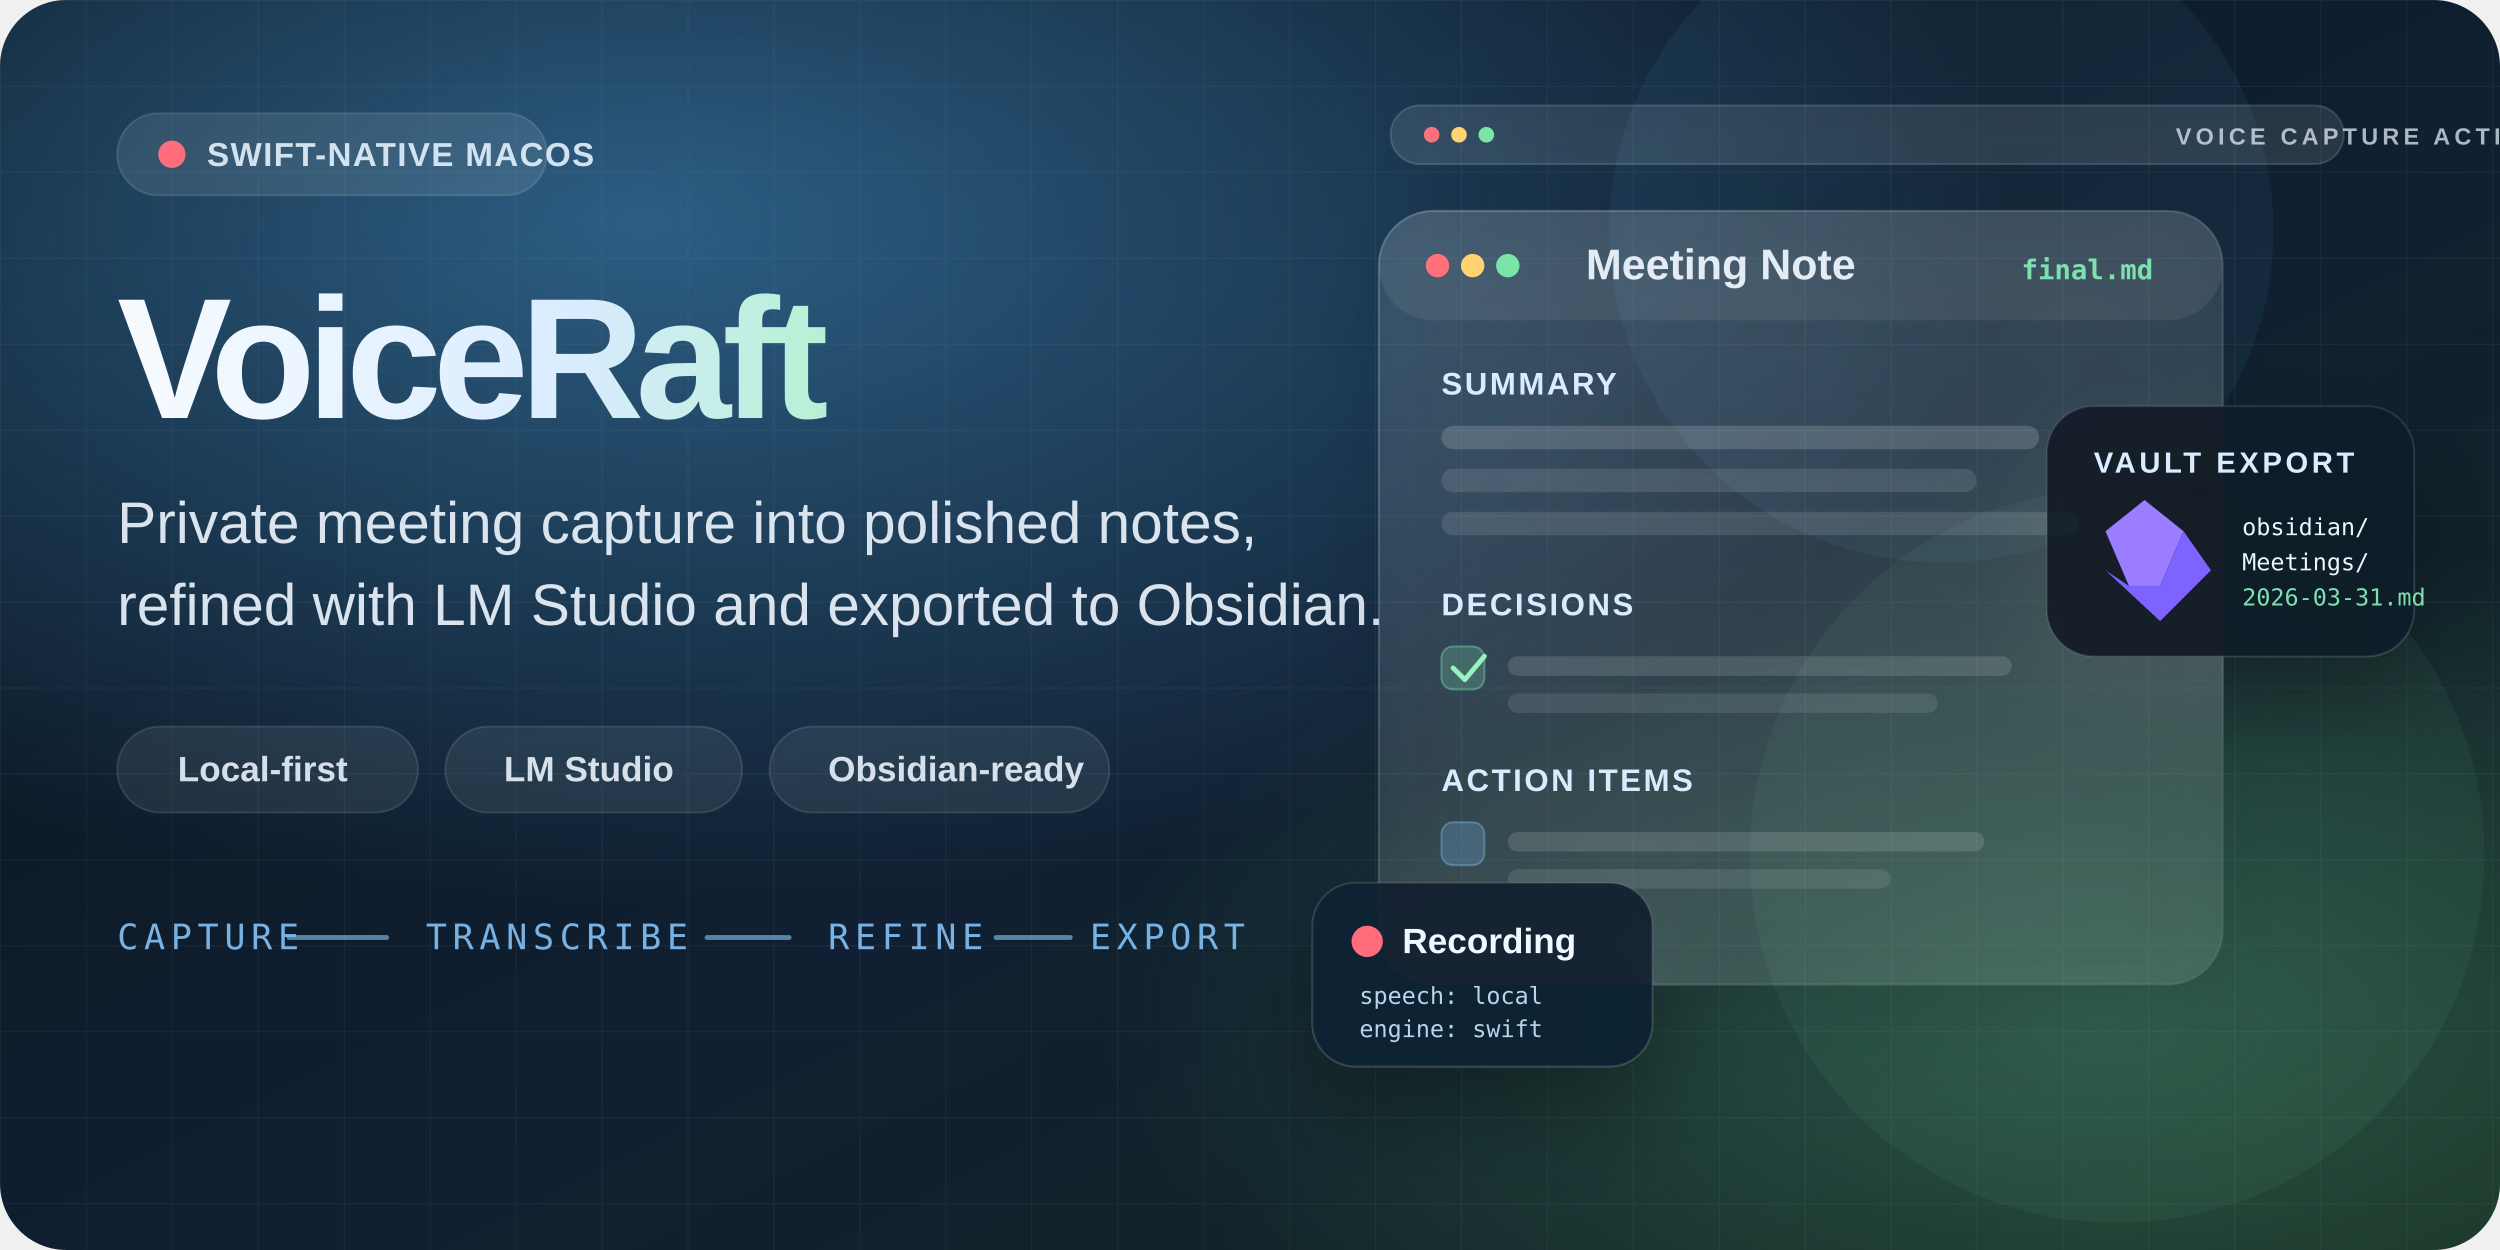
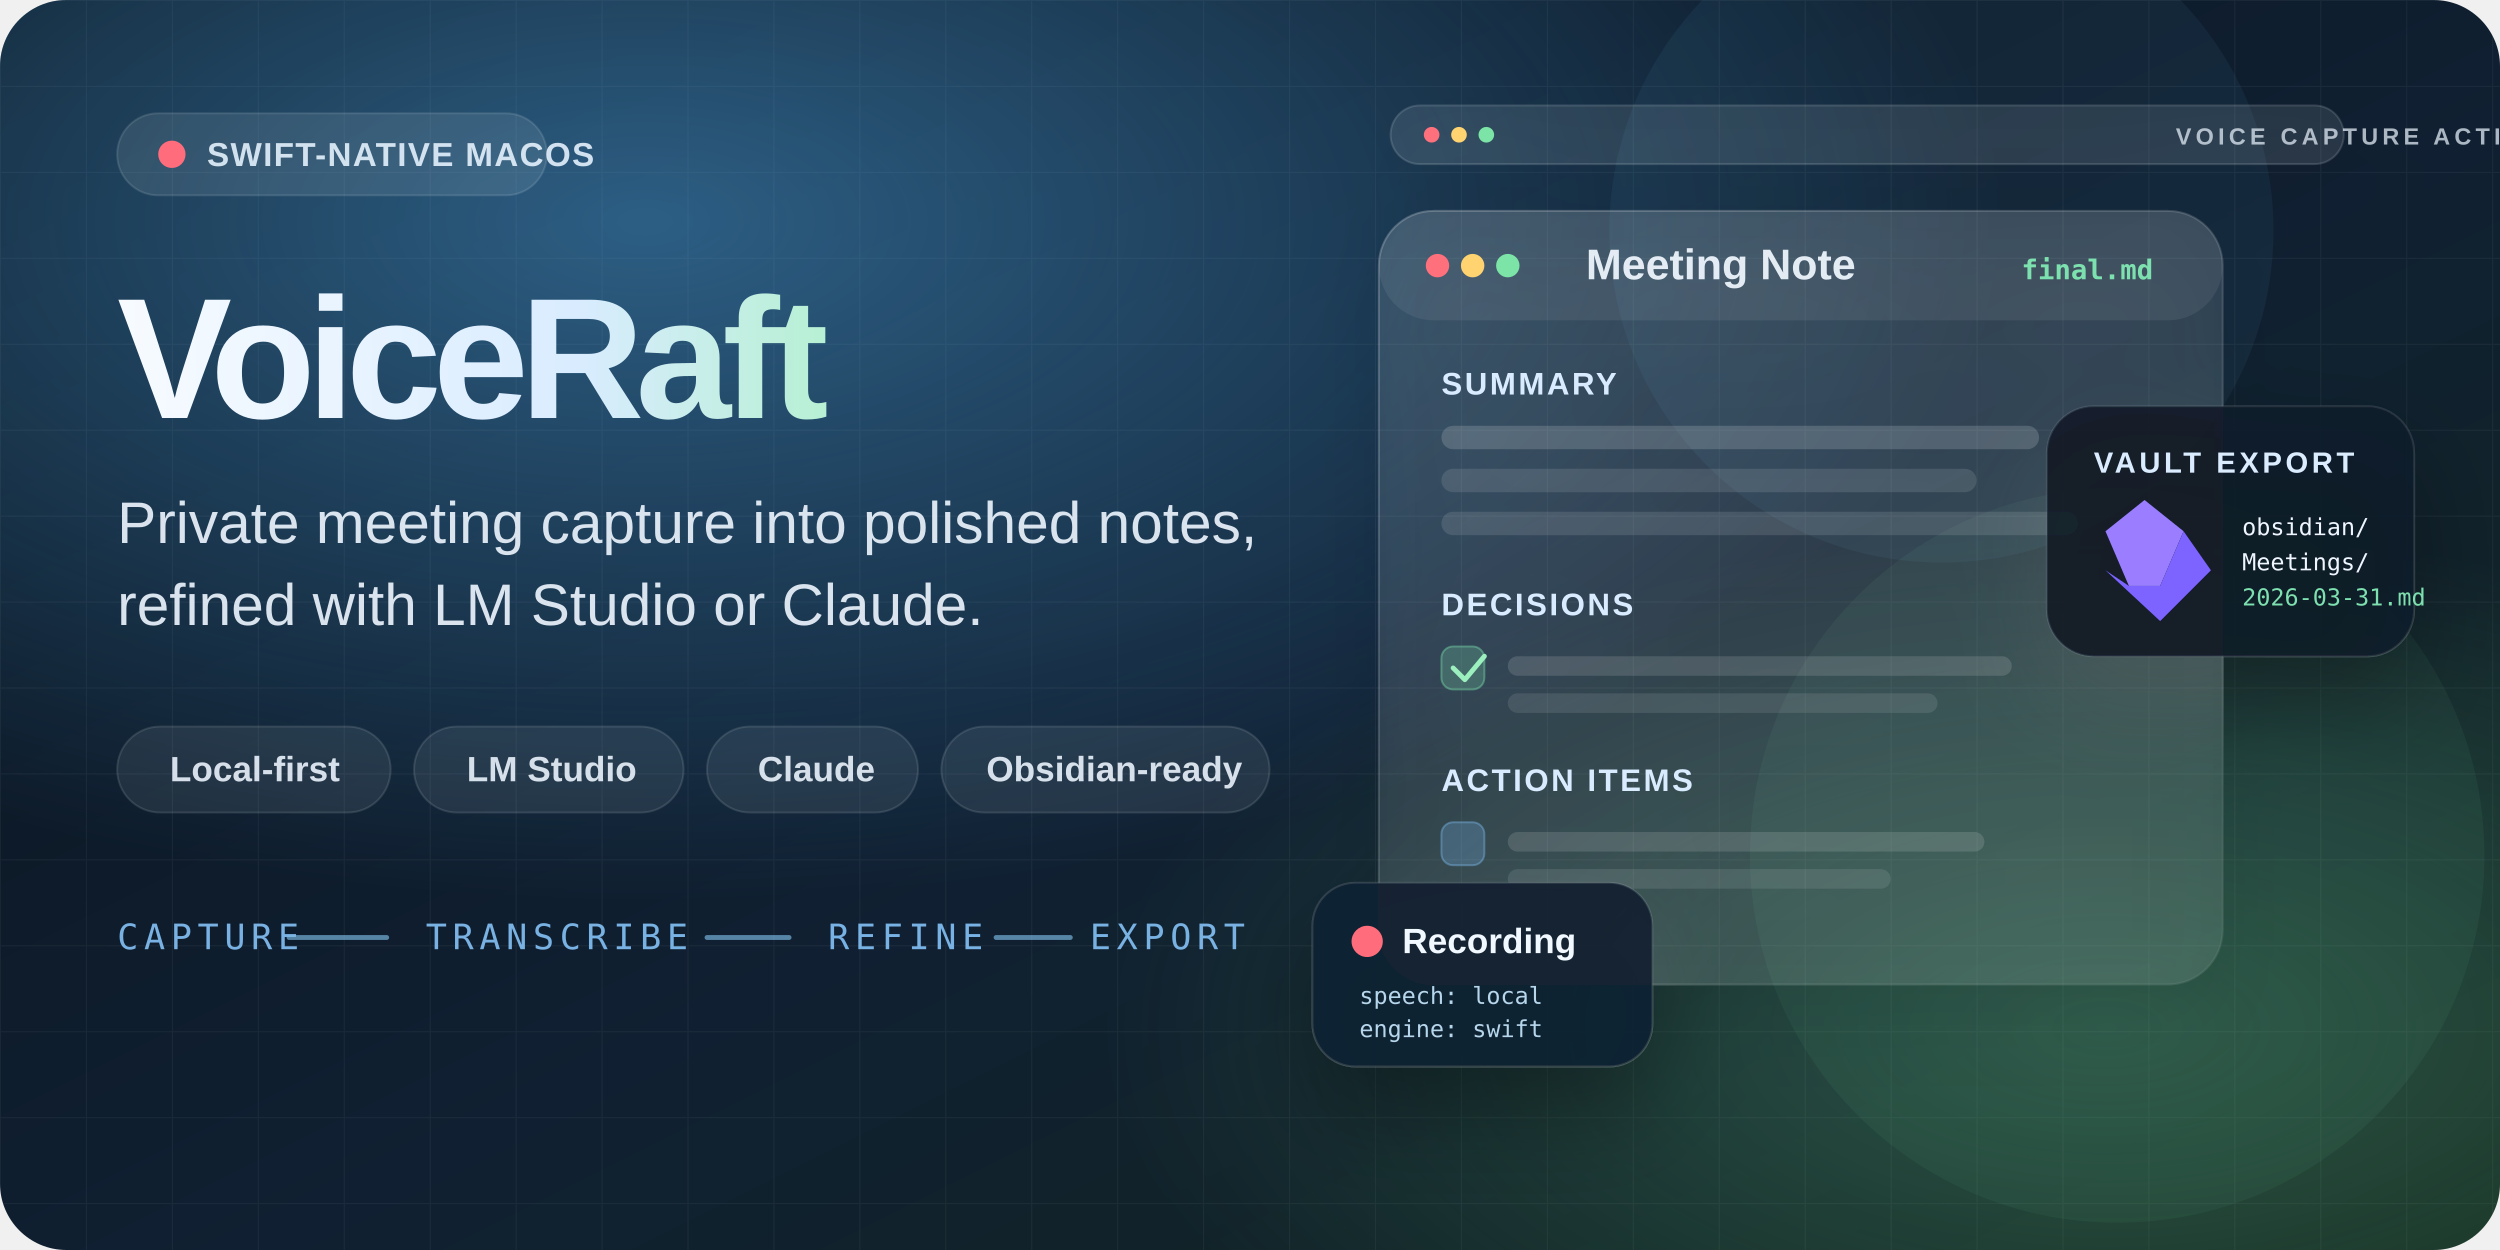
<svg xmlns="http://www.w3.org/2000/svg" viewBox="0 0 1280 640" role="img" aria-labelledby="title desc">
  <defs>
    <linearGradient id="bg" x1="0%" y1="0%" x2="100%" y2="100%">
      <stop offset="0%" stop-color="#08111a" />
      <stop offset="55%" stop-color="#102032" />
      <stop offset="100%" stop-color="#12261d" />
    </linearGradient>
    <radialGradient id="glowBlue" cx="26%" cy="18%" r="54%">
      <stop offset="0%" stop-color="#57b9ff" stop-opacity="0.44" />
      <stop offset="100%" stop-color="#57b9ff" stop-opacity="0" />
    </radialGradient>
    <radialGradient id="glowGreen" cx="84%" cy="82%" r="40%">
      <stop offset="0%" stop-color="#6ed39b" stop-opacity="0.28" />
      <stop offset="100%" stop-color="#6ed39b" stop-opacity="0" />
    </radialGradient>
    <linearGradient id="panelStroke" x1="0%" y1="0%" x2="100%" y2="100%">
      <stop offset="0%" stop-color="#ffffff" stop-opacity="0.22" />
      <stop offset="100%" stop-color="#ffffff" stop-opacity="0.06" />
    </linearGradient>
    <linearGradient id="titleFill" x1="0%" y1="0%" x2="100%" y2="0%">
      <stop offset="0%" stop-color="#f7fbff" />
      <stop offset="65%" stop-color="#d9ecff" />
      <stop offset="100%" stop-color="#b7f0d4" />
    </linearGradient>
    <filter id="shadow" x="-20%" y="-20%" width="140%" height="160%">
      <feDropShadow dx="0" dy="24" stdDeviation="24" flood-color="#03070d" flood-opacity="0.35" />
    </filter>
    <filter id="softShadow" x="-20%" y="-20%" width="140%" height="160%">
      <feDropShadow dx="0" dy="10" stdDeviation="14" flood-color="#03070d" flood-opacity="0.28" />
    </filter>
    <pattern id="grid" width="44" height="44" patternUnits="userSpaceOnUse">
      <path d="M 44 0 L 0 0 0 44" fill="none" stroke="#ffffff" stroke-opacity="0.05" stroke-width="1" />
    </pattern>
  </defs>
  <rect width="1280" height="640" rx="34" fill="url(#bg)" />
  <rect width="1280" height="640" rx="34" fill="url(#grid)" />
  <rect width="1280" height="640" rx="34" fill="url(#glowBlue)" />
  <rect width="1280" height="640" rx="34" fill="url(#glowGreen)" />
  <circle cx="994" cy="118" r="170" fill="#6cc7ff" opacity="0.06" />
  <circle cx="1084" cy="438" r="188" fill="#79e1af" opacity="0.06" />
  <rect x="60" y="58" width="220" height="42" rx="21" fill="#f7fbff" fill-opacity="0.10" stroke="#f7fbff" stroke-opacity="0.12" />
  <circle cx="88" cy="79" r="7" fill="#ff6d7c" />
  <text x="106" y="85" fill="#e8f4ff" fill-opacity="0.88" font-family="'SF Pro Display','Segoe UI',Arial,sans-serif" font-size="17" font-weight="600" letter-spacing="0.04em">SWIFT-NATIVE MACOS</text>
  <text x="60" y="214" fill="url(#titleFill)" font-family="'SF Pro Display','Avenir Next','Segoe UI',Arial,sans-serif" font-size="88" font-weight="760" letter-spacing="-0.05em">VoiceRaft</text>
  <text x="60" y="278" fill="#eef6ff" fill-opacity="0.90" font-family="'SF Pro Text','Segoe UI',Arial,sans-serif" font-size="30" font-weight="520">Private meeting capture into polished notes,</text>
-   <text x="60" y="320" fill="#eef6ff" fill-opacity="0.90" font-family="'SF Pro Text','Segoe UI',Arial,sans-serif" font-size="30" font-weight="520">refined with LM Studio and exported to Obsidian.</text>
+   <text x="60" y="320" fill="#eef6ff" fill-opacity="0.90" font-family="'SF Pro Text','Segoe UI',Arial,sans-serif" font-size="30" font-weight="520">refined with LM Studio or Claude.</text>
  <g font-family="'SF Pro Text','Segoe UI',Arial,sans-serif" font-size="18" font-weight="600" fill="#eef6ff">
-     <rect x="60" y="372" width="154" height="44" rx="22" fill="#f7fbff" fill-opacity="0.08" stroke="#f7fbff" stroke-opacity="0.12" />
-     <text x="91" y="400" fill="#eef6ff" fill-opacity="0.88">Local-first</text>
-     <rect x="228" y="372" width="152" height="44" rx="22" fill="#f7fbff" fill-opacity="0.08" stroke="#f7fbff" stroke-opacity="0.12" />
-     <text x="258" y="400" fill="#eef6ff" fill-opacity="0.88">LM Studio</text>
-     <rect x="394" y="372" width="174" height="44" rx="22" fill="#f7fbff" fill-opacity="0.08" stroke="#f7fbff" stroke-opacity="0.12" />
-     <text x="424" y="400" fill="#eef6ff" fill-opacity="0.88">Obsidian-ready</text>
+     <rect x="60" y="372" width="140" height="44" rx="22" fill="#f7fbff" fill-opacity="0.08" stroke="#f7fbff" stroke-opacity="0.12" />
+     <text x="87" y="400" fill="#eef6ff" fill-opacity="0.88">Local-first</text>
+     <rect x="212" y="372" width="138" height="44" rx="22" fill="#f7fbff" fill-opacity="0.08" stroke="#f7fbff" stroke-opacity="0.12" />
+     <text x="239" y="400" fill="#eef6ff" fill-opacity="0.88">LM Studio</text>
+     <rect x="362" y="372" width="108" height="44" rx="22" fill="#f7fbff" fill-opacity="0.08" stroke="#f7fbff" stroke-opacity="0.12" />
+     <text x="388" y="400" fill="#eef6ff" fill-opacity="0.88">Claude</text>
+     <rect x="482" y="372" width="168" height="44" rx="22" fill="#f7fbff" fill-opacity="0.08" stroke="#f7fbff" stroke-opacity="0.12" />
+     <text x="505" y="400" fill="#eef6ff" fill-opacity="0.88">Obsidian-ready</text>
  </g>
  <g opacity="0.86">
    <text x="60" y="486" fill="#89c8ff" font-family="'SF Mono','SFMono-Regular','Menlo',monospace" font-size="18" letter-spacing="0.16em">CAPTURE</text>
    <text x="218" y="486" fill="#89c8ff" font-family="'SF Mono','SFMono-Regular','Menlo',monospace" font-size="18" letter-spacing="0.16em">TRANSCRIBE</text>
    <text x="424" y="486" fill="#89c8ff" font-family="'SF Mono','SFMono-Regular','Menlo',monospace" font-size="18" letter-spacing="0.16em">REFINE</text>
    <text x="558" y="486" fill="#89c8ff" font-family="'SF Mono','SFMono-Regular','Menlo',monospace" font-size="18" letter-spacing="0.16em">EXPORT</text>
    <path d="M 148 480 H 198 M 362 480 H 404 M 510 480 H 548" stroke="#8ad1ff" stroke-opacity="0.66" stroke-width="2.5" stroke-linecap="round" />
  </g>
  <g filter="url(#shadow)">
    <rect x="712" y="54" width="488" height="30" rx="15" fill="#f7fbff" fill-opacity="0.10" stroke="#f7fbff" stroke-opacity="0.14" />
    <circle cx="733" cy="69" r="4" fill="#ff707d" />
    <circle cx="747" cy="69" r="4" fill="#ffd36f" />
    <circle cx="761" cy="69" r="4" fill="#7ce4a6" />
    <text x="1114" y="74" fill="#edf7ff" fill-opacity="0.70" font-family="'SF Pro Text','Segoe UI',Arial,sans-serif" font-size="12" font-weight="700" letter-spacing="0.18em">VOICE CAPTURE ACTIVE</text>
    <rect x="706" y="108" width="432" height="396" rx="28" fill="#f7fbff" fill-opacity="0.10" stroke="url(#panelStroke)" filter="url(#softShadow)" />
    <rect x="706" y="108" width="432" height="56" rx="28" fill="#f7fbff" fill-opacity="0.07" />
    <circle cx="736" cy="136" r="6" fill="#ff707d" />
    <circle cx="754" cy="136" r="6" fill="#ffd36f" />
    <circle cx="772" cy="136" r="6" fill="#7ce4a6" />
    <text x="812" y="143" fill="#f2f8ff" fill-opacity="0.92" font-family="'SF Pro Text','Segoe UI',Arial,sans-serif" font-size="22" font-weight="650">Meeting Note</text>
    <text x="1035" y="143" fill="#7de0af" font-family="'SF Mono','SFMono-Regular','Menlo',monospace" font-size="14" font-weight="700">final.md</text>
    <g font-family="'SF Pro Text','Segoe UI',Arial,sans-serif">
      <text x="738" y="202" fill="#d9ebff" font-size="16" font-weight="700" letter-spacing="0.08em">SUMMARY</text>
      <rect x="738" y="218" width="306" height="12" rx="6" fill="#ffffff" fill-opacity="0.16" />
      <rect x="738" y="240" width="274" height="12" rx="6" fill="#ffffff" fill-opacity="0.11" />
      <rect x="738" y="262" width="326" height="12" rx="6" fill="#ffffff" fill-opacity="0.11" />
      <text x="738" y="315" fill="#d9ebff" font-size="16" font-weight="700" letter-spacing="0.08em">DECISIONS</text>
      <rect x="738" y="331" width="22" height="22" rx="6" fill="#7de0af" fill-opacity="0.24" stroke="#7de0af" stroke-opacity="0.42" />
      <path d="M 744 342 l6 6 l10 -12" fill="none" stroke="#9bf0be" stroke-width="2.5" stroke-linecap="round" stroke-linejoin="round" />
      <rect x="772" y="336" width="258" height="10" rx="5" fill="#ffffff" fill-opacity="0.13" />
      <rect x="772" y="355" width="220" height="10" rx="5" fill="#ffffff" fill-opacity="0.10" />
      <text x="738" y="405" fill="#d9ebff" font-size="16" font-weight="700" letter-spacing="0.08em">ACTION ITEMS</text>
      <rect x="738" y="421" width="22" height="22" rx="6" fill="#88c8ff" fill-opacity="0.22" stroke="#88c8ff" stroke-opacity="0.36" />
      <rect x="772" y="426" width="244" height="10" rx="5" fill="#ffffff" fill-opacity="0.13" />
      <rect x="772" y="445" width="196" height="10" rx="5" fill="#ffffff" fill-opacity="0.10" />
    </g>
    <g transform="translate(1048 208)">
      <rect width="188" height="128" rx="24" fill="#0f1b29" fill-opacity="0.88" stroke="#ffffff" stroke-opacity="0.10" />
      <text x="24" y="34" fill="#dbecff" font-family="'SF Pro Text','Segoe UI',Arial,sans-serif" font-size="15" font-weight="700" letter-spacing="0.12em">VAULT EXPORT</text>
      <path d="M 30 64 L 50 48 L 70 64 L 58 92 L 42 92 Z" fill="#9a7eff" />
      <path d="M 42 92 L 58 92 L 70 64 L 84 84 L 58 110 L 30 84 Z" fill="#7d64ff" />
      <text x="100" y="66" fill="#eef6ff" font-family="'SF Mono','SFMono-Regular','Menlo',monospace" font-size="12">obsidian/</text>
      <text x="100" y="84" fill="#eef6ff" font-family="'SF Mono','SFMono-Regular','Menlo',monospace" font-size="12">Meetings/</text>
      <text x="100" y="102" fill="#7de0af" font-family="'SF Mono','SFMono-Regular','Menlo',monospace" font-size="12">2026-03-31.md</text>
    </g>
    <g transform="translate(672 452)">
      <rect width="174" height="94" rx="22" fill="#102131" fill-opacity="0.94" stroke="#ffffff" stroke-opacity="0.12" />
      <circle cx="28" cy="30" r="8" fill="#ff6d7c" />
      <text x="46" y="36" fill="#f1f8ff" font-family="'SF Pro Text','Segoe UI',Arial,sans-serif" font-size="18" font-weight="700">Recording</text>
      <text x="24" y="62" fill="#b6d6ec" font-family="'SF Mono','SFMono-Regular','Menlo',monospace" font-size="12">speech: local</text>
      <text x="24" y="79" fill="#b6d6ec" font-family="'SF Mono','SFMono-Regular','Menlo',monospace" font-size="12">engine: swift</text>
    </g>
  </g>
</svg>
